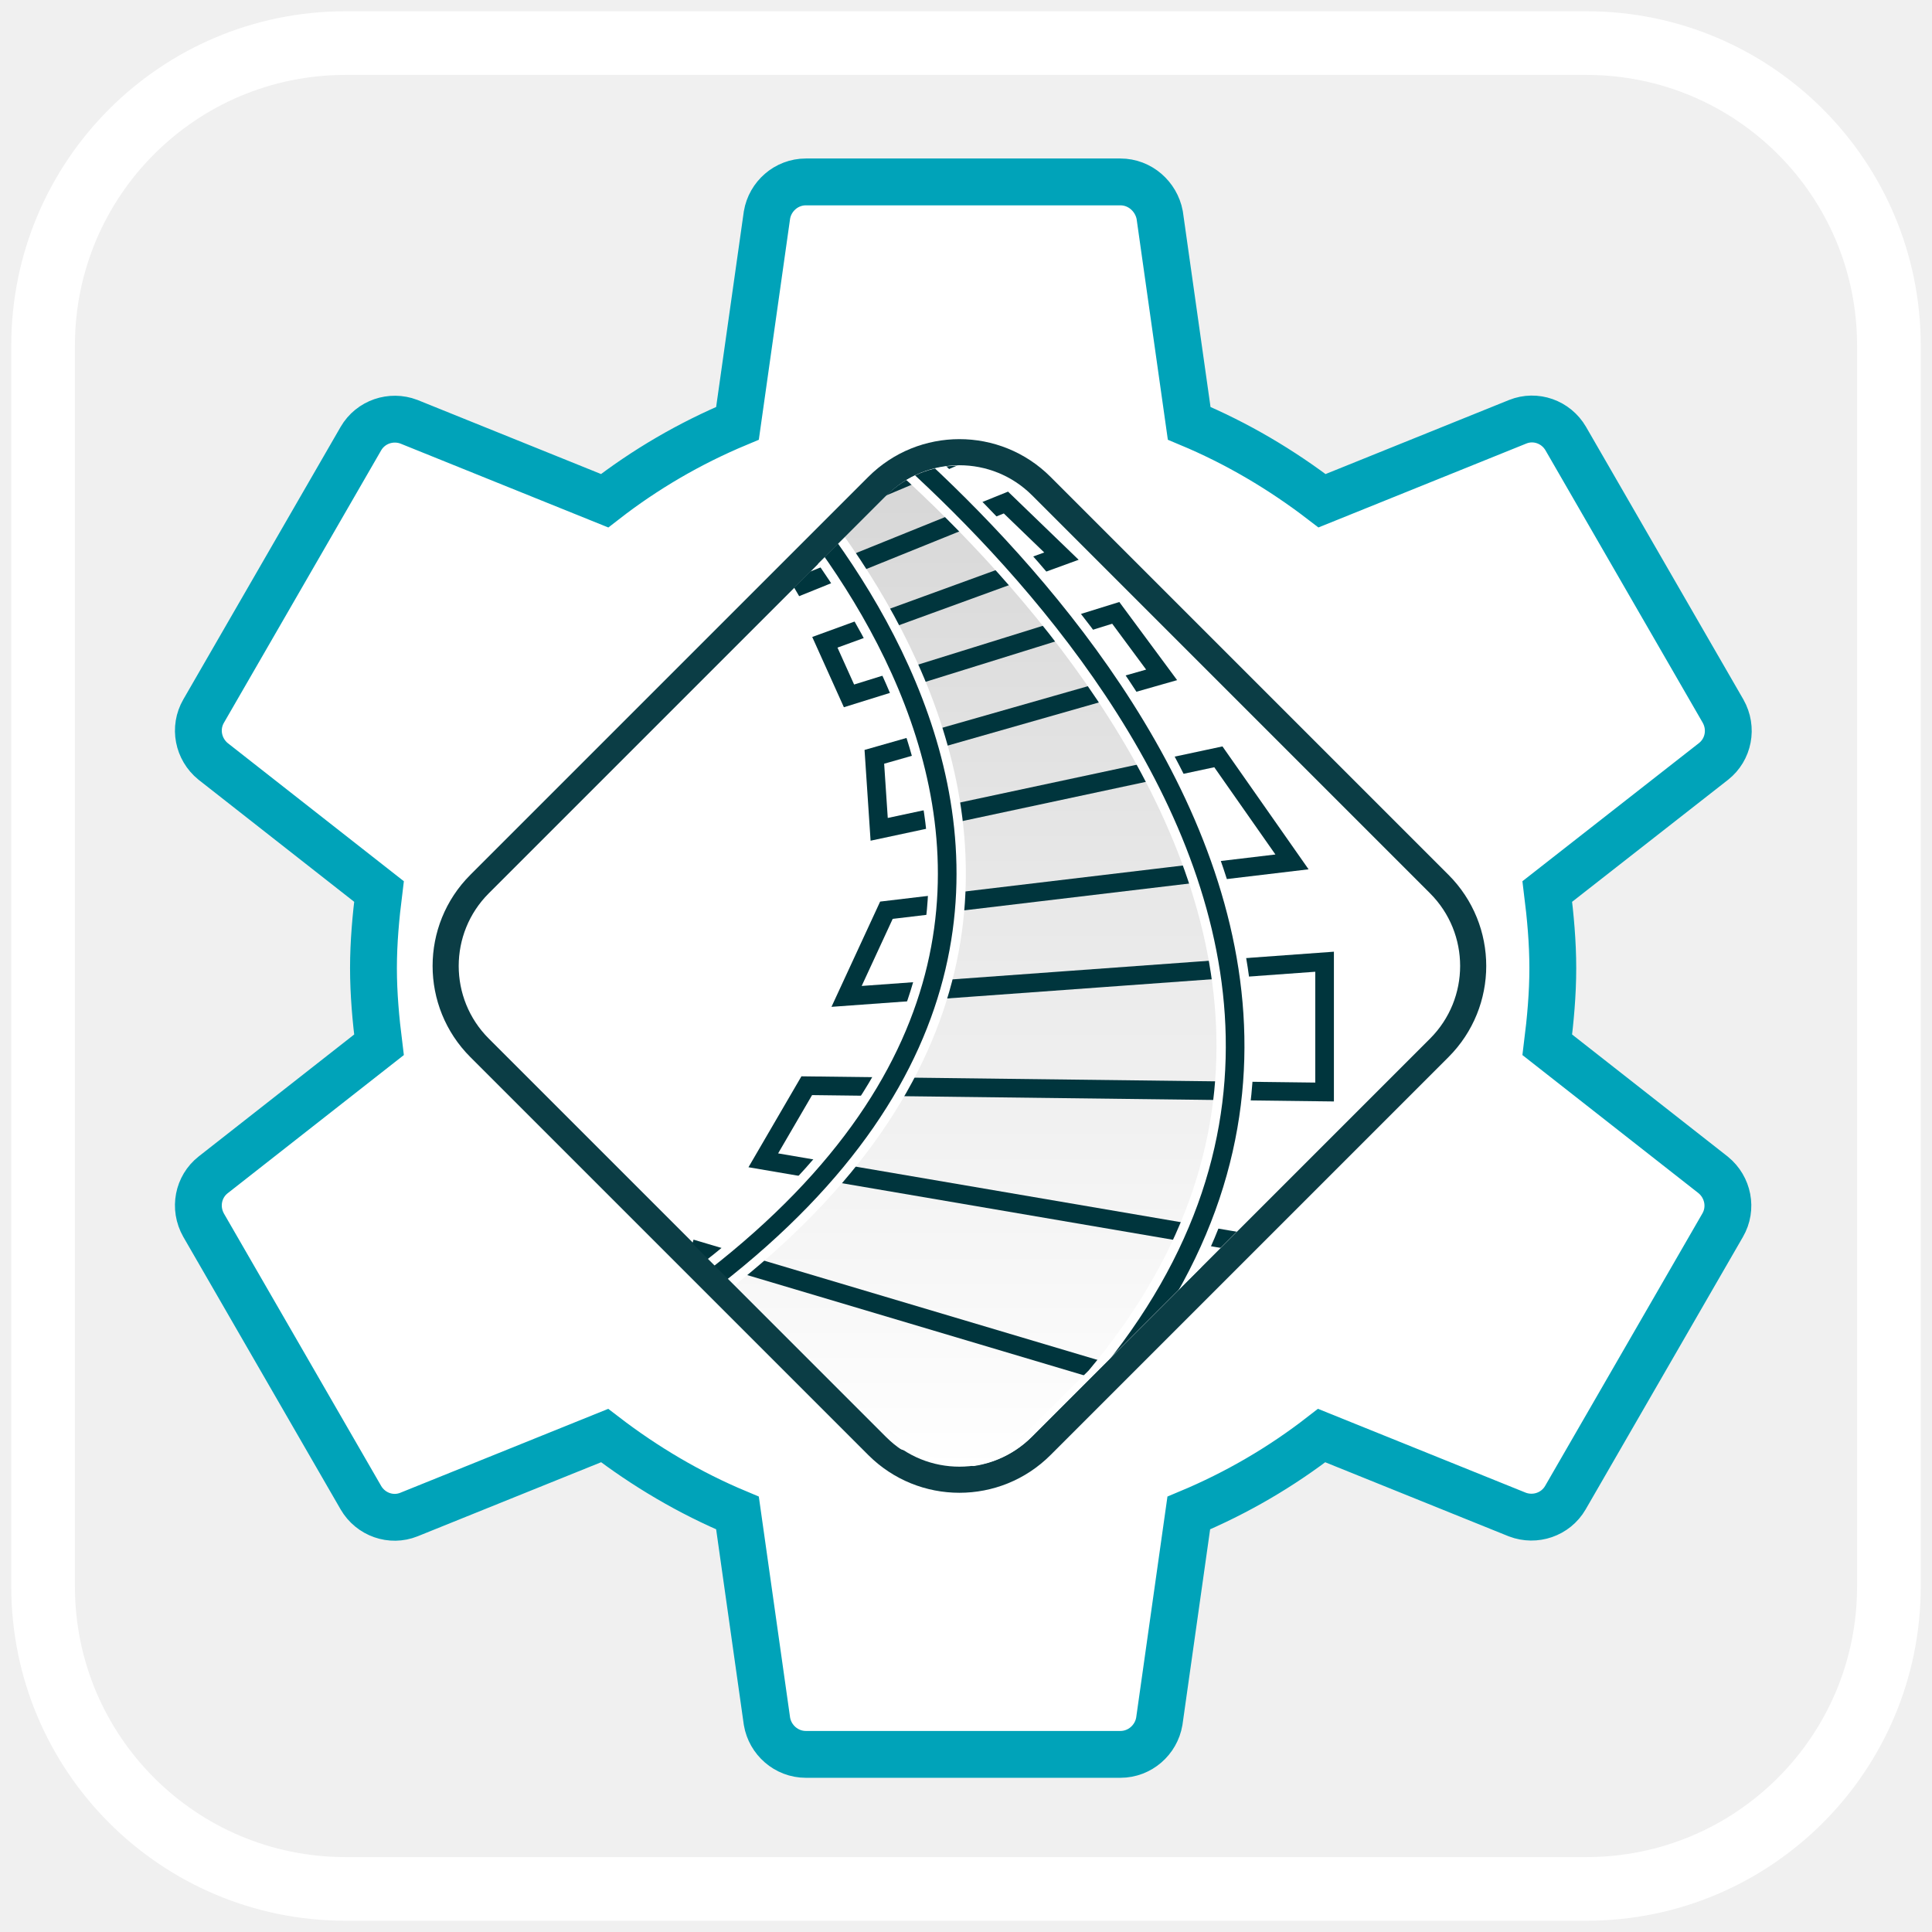
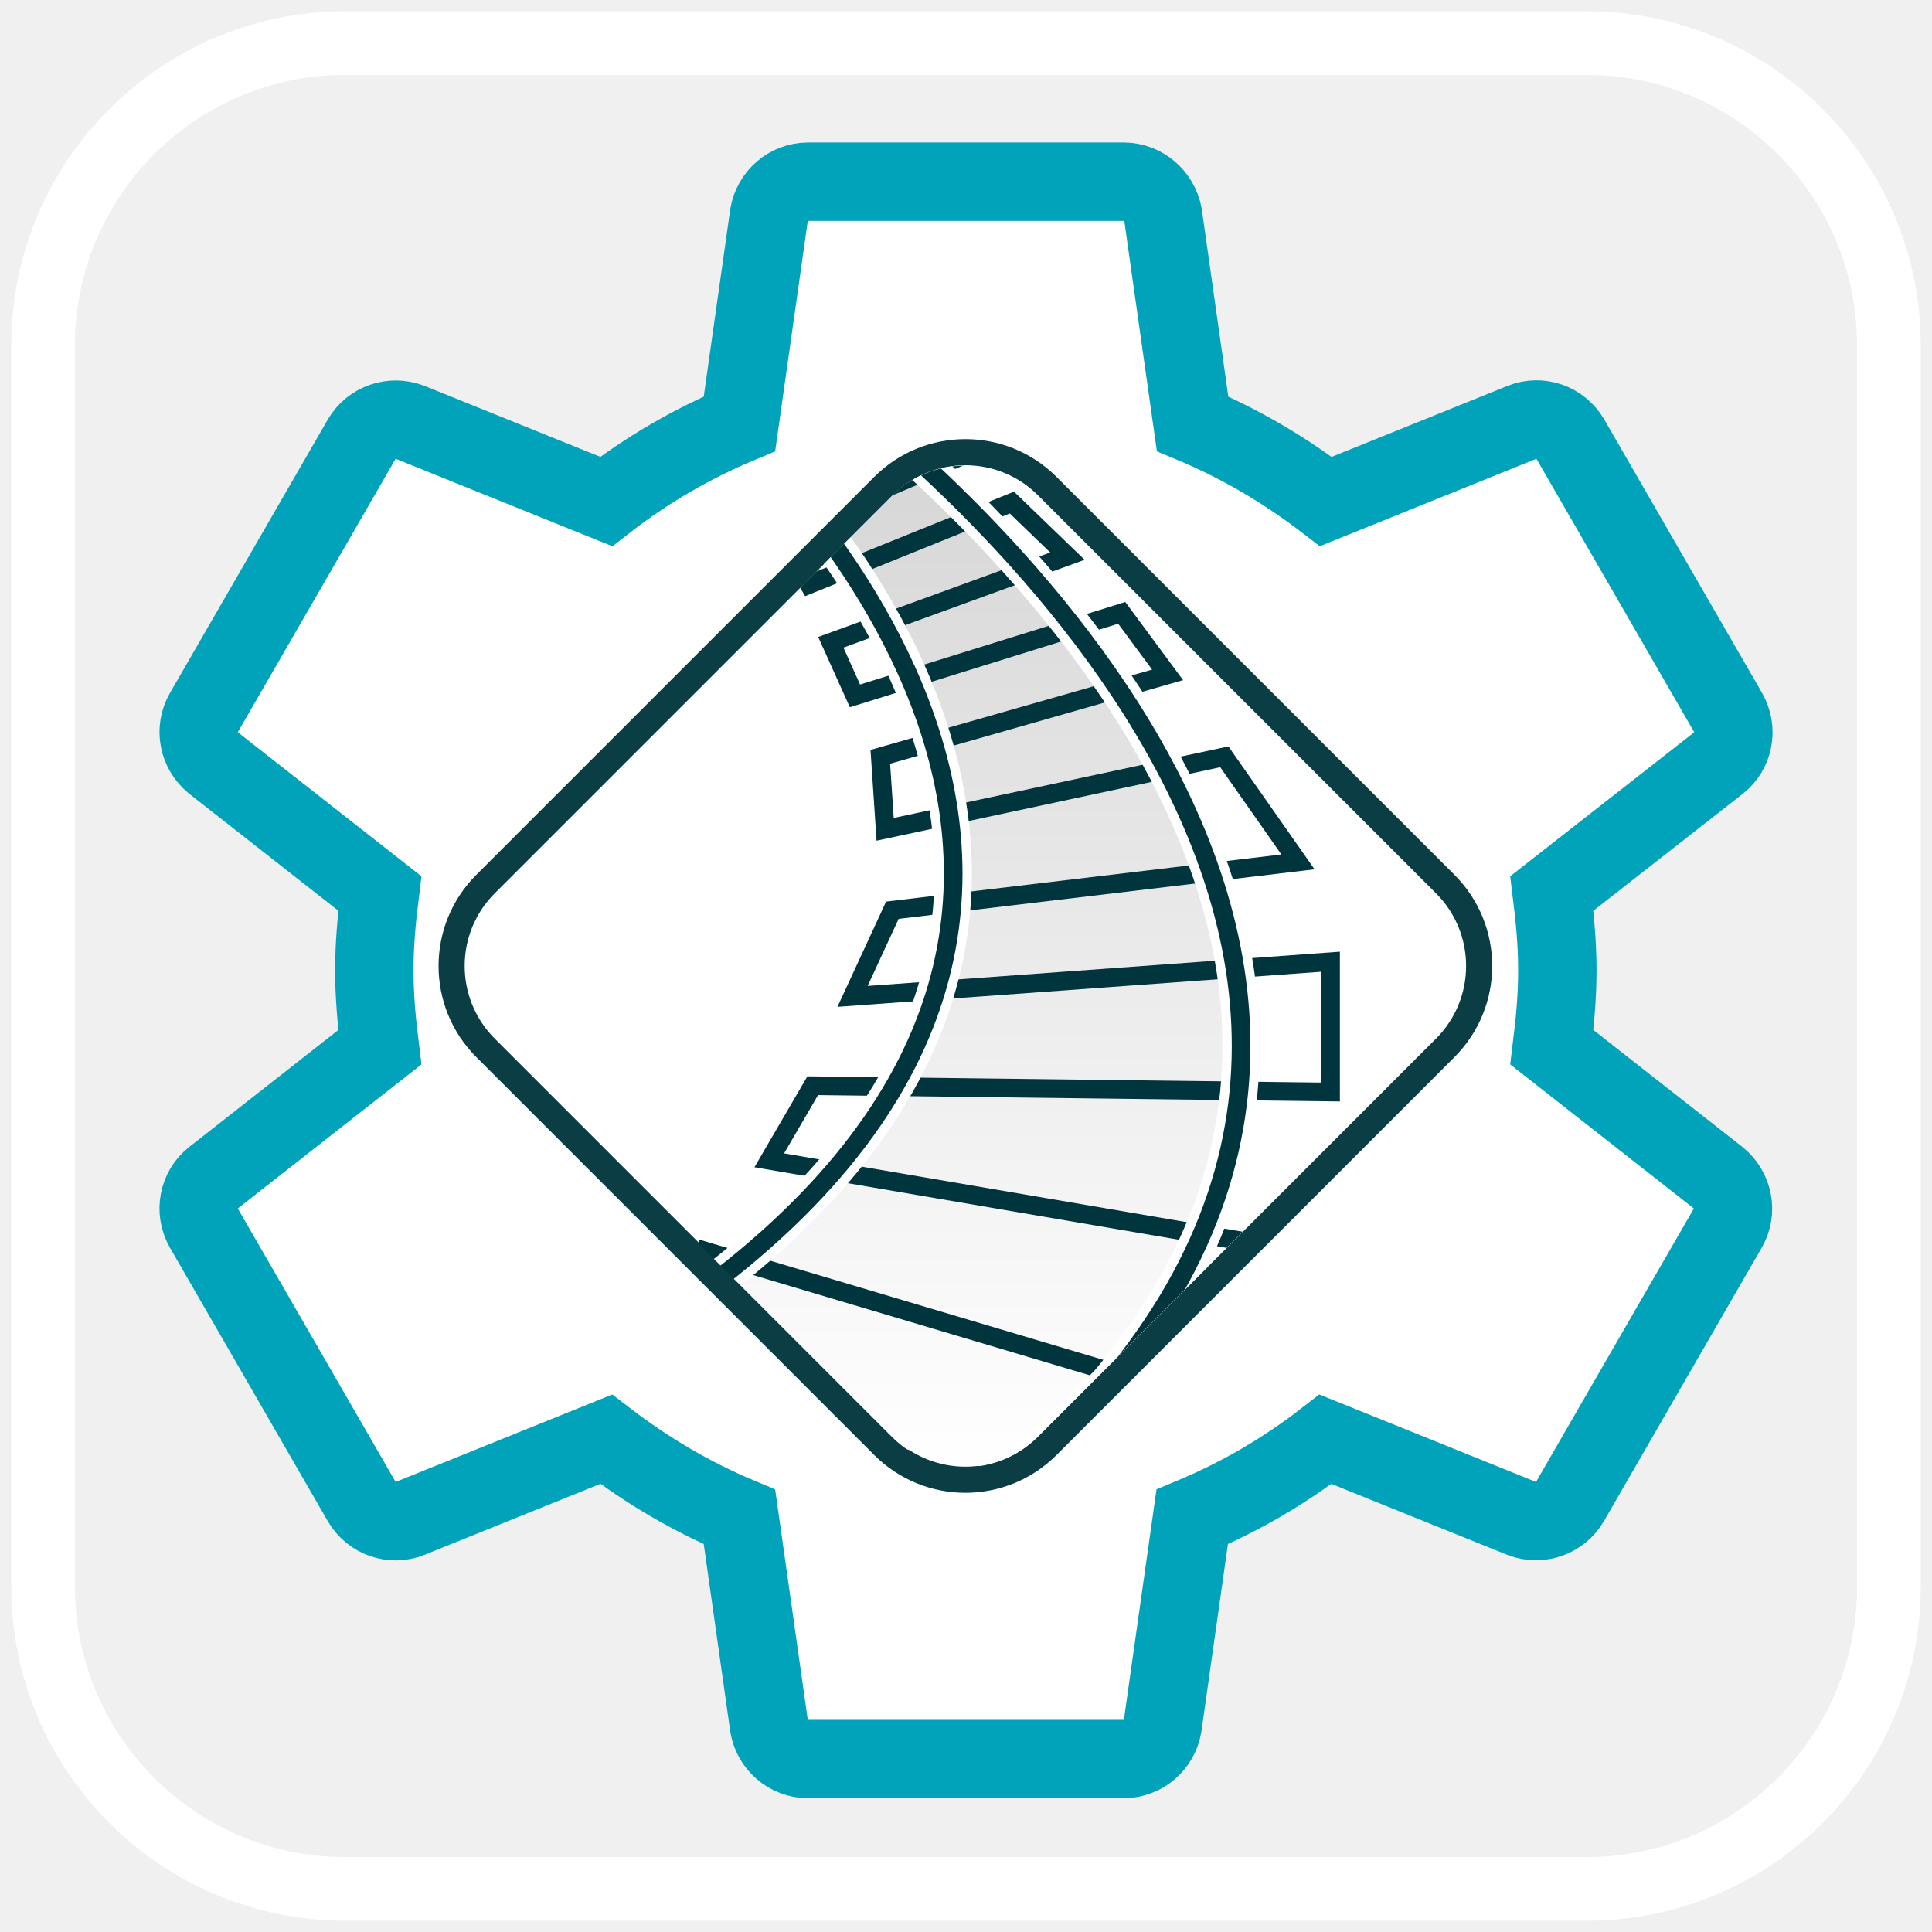
<svg xmlns="http://www.w3.org/2000/svg" width="171.333mm" height="171.333mm" viewBox="0 0 607.087 607.087" id="svg2" version="1.1" xml:space="preserve">
  <defs id="defs4">
    <rect x="462" y="280" width="171.113" height="353.113" id="rect2420" />
    <linearGradient id="linearGradient4155">
      <stop style="stop-color:#000000;stop-opacity:1;" offset="0" id="stop4157" />
    </linearGradient>
    <linearGradient id="linearGradient4149">
      <stop style="stop-color:#000000;stop-opacity:1;" offset="0" id="stop4151" />
    </linearGradient>
    <linearGradient id="linearGradient4139">
      <stop style="stop-color:#2b2200;stop-opacity:1;" offset="0" id="stop4141" />
      <stop style="stop-color:#2b2200;stop-opacity:0;" offset="1" id="stop4143" />
    </linearGradient>
    <rect x="720.494" y="801.324" width="243.959" height="98.69" id="rect4023" />
    <linearGradient gradientUnits="userSpaceOnUse" y2="597.1" x2="707.416" y1="-4.435" x1="707.416" id="paint0_linear">
      <stop id="stop33" stop-color="#D3D3D3" />
      <stop id="stop35" stop-color="white" offset="1" />
    </linearGradient>
    <mask height="599" width="599" y="21" x="406" maskUnits="userSpaceOnUse" mask-type="alpha" id="mask0-5">
      <rect id="rect4-1" fill="#ffffff" transform="rotate(-45,406.51,320.148)" rx="56.537" height="422.702" width="422.702" y="320.148" x="406.51" />
    </mask>
    <mask height="599" width="599" y="21" x="406" maskUnits="userSpaceOnUse" mask-type="alpha" id="mask0-5-5">
      <rect id="rect4-1-6" fill="#ffffff" transform="rotate(-45,406.51,320.148)" rx="56.537" height="422.702" width="422.702" y="320.148" x="406.51" />
    </mask>
    <linearGradient gradientUnits="userSpaceOnUse" y2="597.1" x2="707.416" y1="-4.435" x1="707.416" id="paint0_linear-2">
      <stop id="stop33-6" stop-color="#D3D3D3" />
      <stop id="stop35-5" stop-color="white" offset="1" />
    </linearGradient>
  </defs>
  <g id="layer1" transform="translate(-65.22407,-173.7018)">
    <g id="g4165" transform="matrix(0.7071068,-0.7071068,0.7071068,0.7071068,-256.8632,384.1855)">
+       <path d="m 488.696,656.41 c 6.309,-4.907 12.53,-10.076 18.312,-15.859 5.783,-5.783 10.952,-12.004 15.859,-18.312 l 66.065,8.061 c 5.958,0.701 11.653,-3.067 13.318,-9.112 l 25.672,-95.768 c 1.577,-5.958 -1.402,-12.091 -6.922,-14.457 l -61.246,-26.023 c -2.103,-15.947 -6.133,-31.718 -12.354,-46.876 l 39.867,-53.01 c 3.33,-4.907 2.979,-11.741 -1.402,-16.122 l -70.095,-70.095 c -4.381,-4.381 -11.215,-4.731 -16.034,-1.314 l -53.01,39.867 c -15.158,-6.221 -30.842,-10.339 -46.876,-12.354 l -26.023,-61.246 c -2.453,-5.432 -8.499,-8.499 -14.457,-6.922 l -95.768,25.672 c -5.958,1.577 -9.726,7.272 -9.112,13.318 l 7.973,65.977 c -6.309,4.907 -12.53,10.076 -18.312,15.859 -5.783,5.783 -10.952,12.004 -15.859,18.312 l -65.977,-7.973 c -5.958,-0.701 -11.653,3.067 -13.318,9.112 l -25.672,95.768 c -1.577,5.958 1.402,12.091 6.922,14.457 l 61.246,26.023 c 2.103,15.947 6.133,31.718 12.354,46.876 l -39.867,53.01 c -3.417,4.819 -3.067,11.653 1.314,16.034 l 70.095,70.095 c 4.381,4.381 11.215,4.731 16.034,1.314 l 53.01,-39.867 c 15.158,6.221 30.842,10.339 46.876,12.354 l 26.023,61.246 c 2.453,5.432 8.499,8.499 14.457,6.922 l 95.768,-25.672 c 5.958,-1.577 9.726,-7.272 9.112,-13.318 z" id="path620-6" style="fill:#ffffff;stroke:#00a3b9;stroke-width:24.63;stroke-dasharray:none;stroke-opacity:1" />
      <rect style="fill:none;fill-opacity:1;stroke:#ffffff;stroke-width:20;stroke-miterlimit:4;stroke-dasharray:none" id="rect5645" width="580" height="580" x="335.631" y="-196.94" transform="matrix(0.7071068,0.7071068,-0.7071068,0.7071068,0,0)" ry="95" rx="95" />
      <g transform="matrix(0.6187166,0.6187166,-0.6187166,0.6187166,382.8425,177.4861)" id="g14" />
      <g transform="matrix(0.6187166,0.6187166,-0.6187166,0.6187166,382.8425,177.4861)" id="g16" />
      <g transform="matrix(0.6187166,0.6187166,-0.6187166,0.6187166,382.8425,177.4861)" id="g18" />
      <g transform="matrix(0.6187166,0.6187166,-0.6187166,0.6187166,382.8425,177.4861)" id="g20" />
      <g transform="matrix(0.6187166,0.6187166,-0.6187166,0.6187166,382.8425,177.4861)" id="g22" />
      <g transform="matrix(0.6187166,0.6187166,-0.6187166,0.6187166,382.8425,177.4861)" id="g24" />
      <g transform="matrix(0.6187166,0.6187166,-0.6187166,0.6187166,382.8425,177.4861)" id="g26" />
      <g transform="matrix(0.6187166,0.6187166,-0.6187166,0.6187166,382.8425,177.4861)" id="g28" />
      <g transform="matrix(0.6187166,0.6187166,-0.6187166,0.6187166,382.8425,177.4861)" id="g30" />
      <g transform="matrix(0.6187166,0.6187166,-0.6187166,0.6187166,382.8425,177.4861)" id="g32" />
      <g transform="matrix(0.6187166,0.6187166,-0.6187166,0.6187166,382.8425,177.4861)" id="g34" />
      <g transform="matrix(0.6187166,0.6187166,-0.6187166,0.6187166,382.8425,177.4861)" id="g36" />
      <g transform="matrix(0.6187166,0.6187166,-0.6187166,0.6187166,382.8425,177.4861)" id="g38" />
      <g transform="matrix(0.6187166,0.6187166,-0.6187166,0.6187166,382.8425,177.4861)" id="g40" />
      <g transform="matrix(0.6187166,0.6187166,-0.6187166,0.6187166,382.8425,177.4861)" id="g42" />
      <text xml:space="preserve" id="text4021" style="font-size:14.667px;line-height:2px;font-family:'Adobe Gothic Std';-inkscape-font-specification:'Adobe Gothic Std';letter-spacing:0px;word-spacing:0px;writing-mode:lr-tb;white-space:pre;shape-inside:url(#rect4023);display:inline;fill:none;stroke:#000000;stroke-width:1px;stroke-linecap:butt;stroke-linejoin:miter;stroke-opacity:1" transform="matrix(0.6629126,0.6629126,-0.6629126,0.6629126,601.211,-47.4741)" />
-       <path d="m 488.234,654.861 c 6.289,-4.891 12.491,-10.045 18.256,-15.81 5.765,-5.765 10.918,-11.967 15.81,-18.255 l 65.859,8.036 c 5.94,0.698 11.617,-3.057 13.277,-9.084 l 25.593,-95.47 c 1.572,-5.94 -1.397,-12.054 -6.9,-14.412 l -61.055,-25.942 c -2.096,-15.897 -6.114,-31.62 -12.316,-46.731 l 39.743,-52.845 c 3.319,-4.891 2.97,-11.704 -1.398,-16.072 l -69.877,-69.877 c -4.367,-4.367 -11.18,-4.717 -15.984,-1.31 l -52.845,39.743 c -15.111,-6.202 -30.746,-10.307 -46.73,-12.316 l -25.942,-61.055 c -2.446,-5.415 -8.473,-8.473 -14.412,-6.9 l -95.47,25.593 c -5.94,1.572 -9.696,7.25 -9.084,13.277 l 7.949,65.772 c -6.289,4.892 -12.491,10.045 -18.256,15.81 -5.765,5.765 -10.918,11.967 -15.81,18.255 l -65.772,-7.949 c -5.94,-0.698 -11.617,3.057 -13.277,9.084 l -25.593,95.47 c -1.572,5.94 1.397,12.054 6.9,14.412 l 61.055,25.942 c 2.096,15.897 6.114,31.62 12.316,46.731 l -39.743,52.845 c -3.407,4.804 -3.057,11.617 1.31,15.984 l 69.877,69.877 c 4.367,4.367 11.18,4.717 15.984,1.31 l 52.845,-39.743 c 15.111,6.202 30.746,10.307 46.73,12.316 l 25.942,61.055 c 2.446,5.415 8.473,8.473 14.412,6.9 l 95.47,-25.593 c 5.94,-1.572 9.696,-7.25 9.084,-13.277 z" id="path620" style="fill:#ffffff;stroke:#00a3b9;stroke-width:14.719;stroke-dasharray:none;stroke-opacity:1" />
-       <g id="g5370" transform="matrix(0.4038608,0.4038608,-0.4038608,0.4038608,217.6686,92.59396)" style="fill:none">
+       <g id="g5370" transform="matrix(0.4038608,0.4038608,-0.4038608,0.4038608,218.9944,93.91979)" style="fill:none">
        <rect id="rect2" stroke-linejoin="round" stroke-miterlimit="16" stroke-width="14.364" stroke="#00353D" fill="#ffffff" transform="rotate(-45)" rx="63.719" height="437.066" width="437.066" y="506.547" x="57.163" style="stroke:#00353d;stroke-opacity:0.957" />
        <g transform="translate(1.87964,-2.133663)" id="g15" mask="url(#mask0-5-5)">
          <path style="fill:url(#paint0_linear-2)" id="path7" fill="url(#paint0_linear)" d="m 558.03,10.986 c 7.305,6.359 311.428,260.224 19.227,487.416 l 94.853,87.162 49.99,11.536 61.722,-42.127 C 1014.79,279.491 624.481,0.449 615.806,-4.435 Z" />
          <path id="path9" stroke-width="10.26" stroke="#00353d" d="m 579.281,51.639 91.645,-38.732 33.869,26.014 -101.607,42.779 16.603,28.327 111.567,-45.092 30.549,29.483 -130.163,47.404 13.282,29.483 146.765,-45.67 25.235,34.108 -158.054,45.092 2.656,39.888 186.611,-39.888 40.51,57.809 -223.136,26.592 -21.915,47.404 262.981,-19.077 v 71.684 l -284.896,-3.469 -23.908,41.045 284.233,48.56 -44.495,83.246 -279.583,-83.246" />
          <path id="path11" stroke-width="20.52" stroke="#ffffff" d="M 570.647,491.57 C 862.849,264.379 565.999,11.751 558.694,5.392 M 616.47,-10.028 c 8.675,4.884 398.99,283.926 168.016,559.408 L 736.2,597.1" />
          <path id="path13" stroke-width="10.26" stroke="#00353d" d="M 570.647,491.57 C 862.849,264.379 565.999,11.751 558.694,5.392 M 616.47,-10.028 c 8.675,4.884 398.99,283.926 168.016,559.408 l -44.441,45.157" />
        </g>
      </g>
    </g>
  </g>
</svg>
